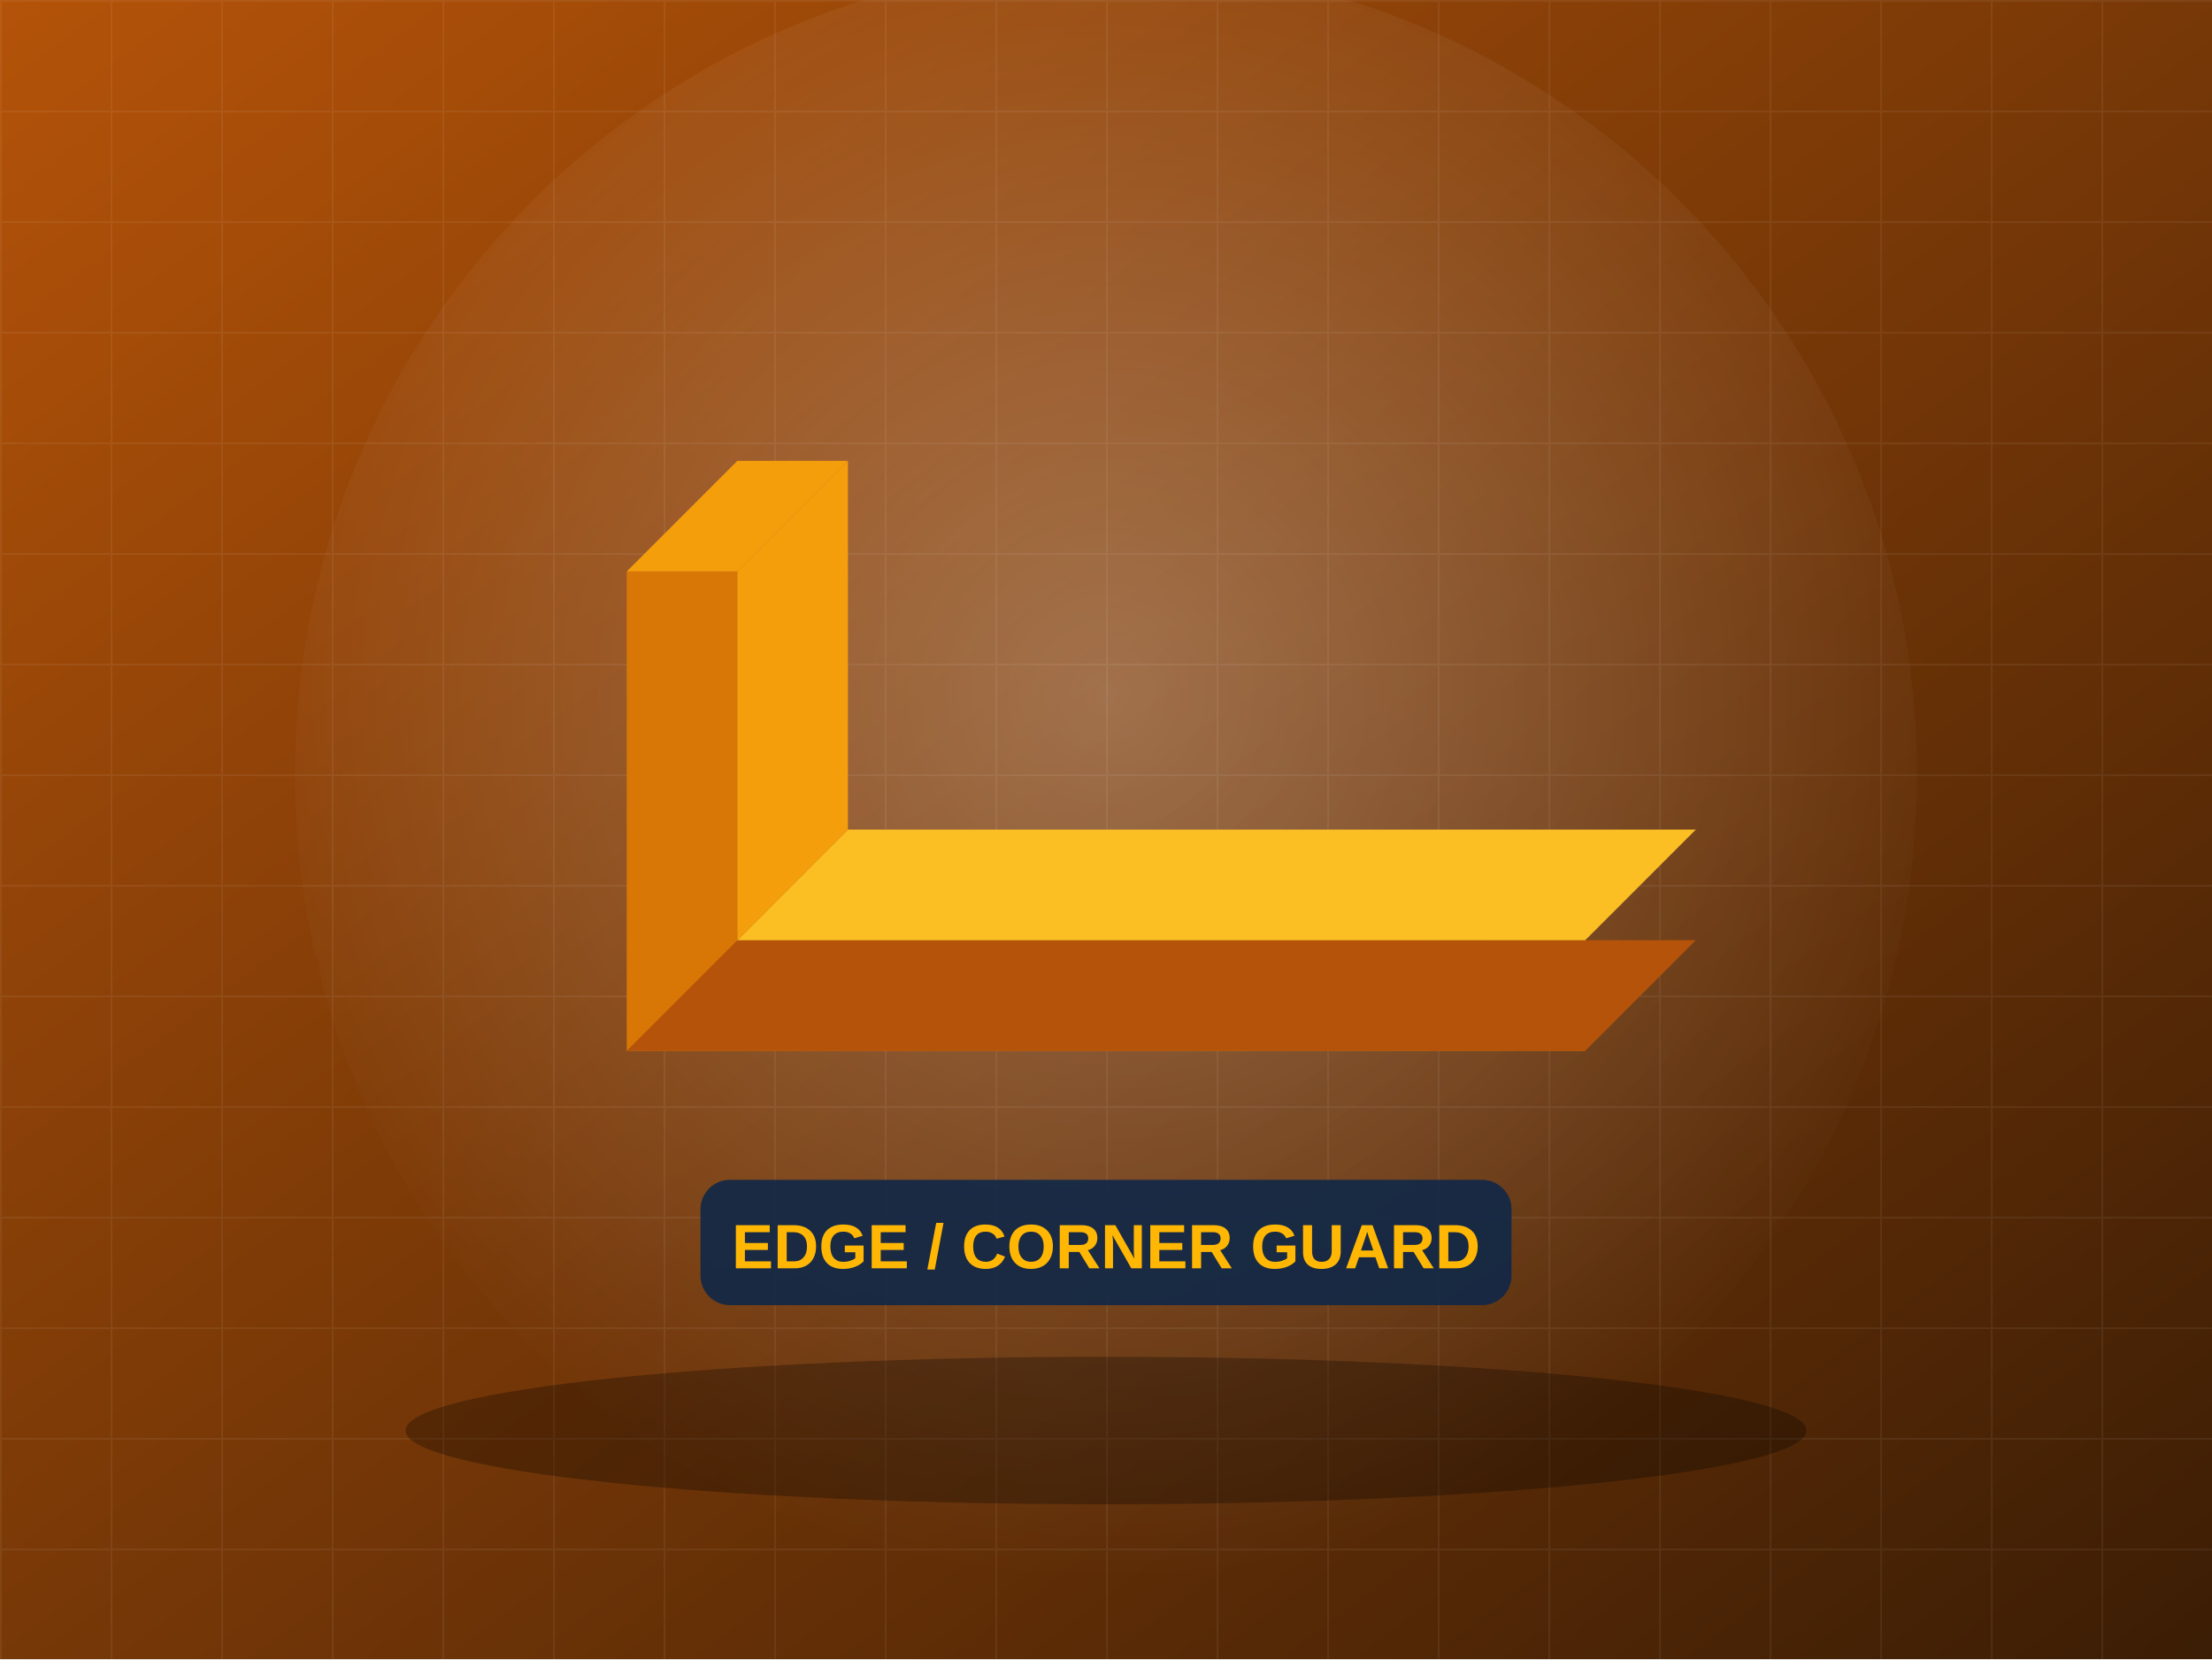
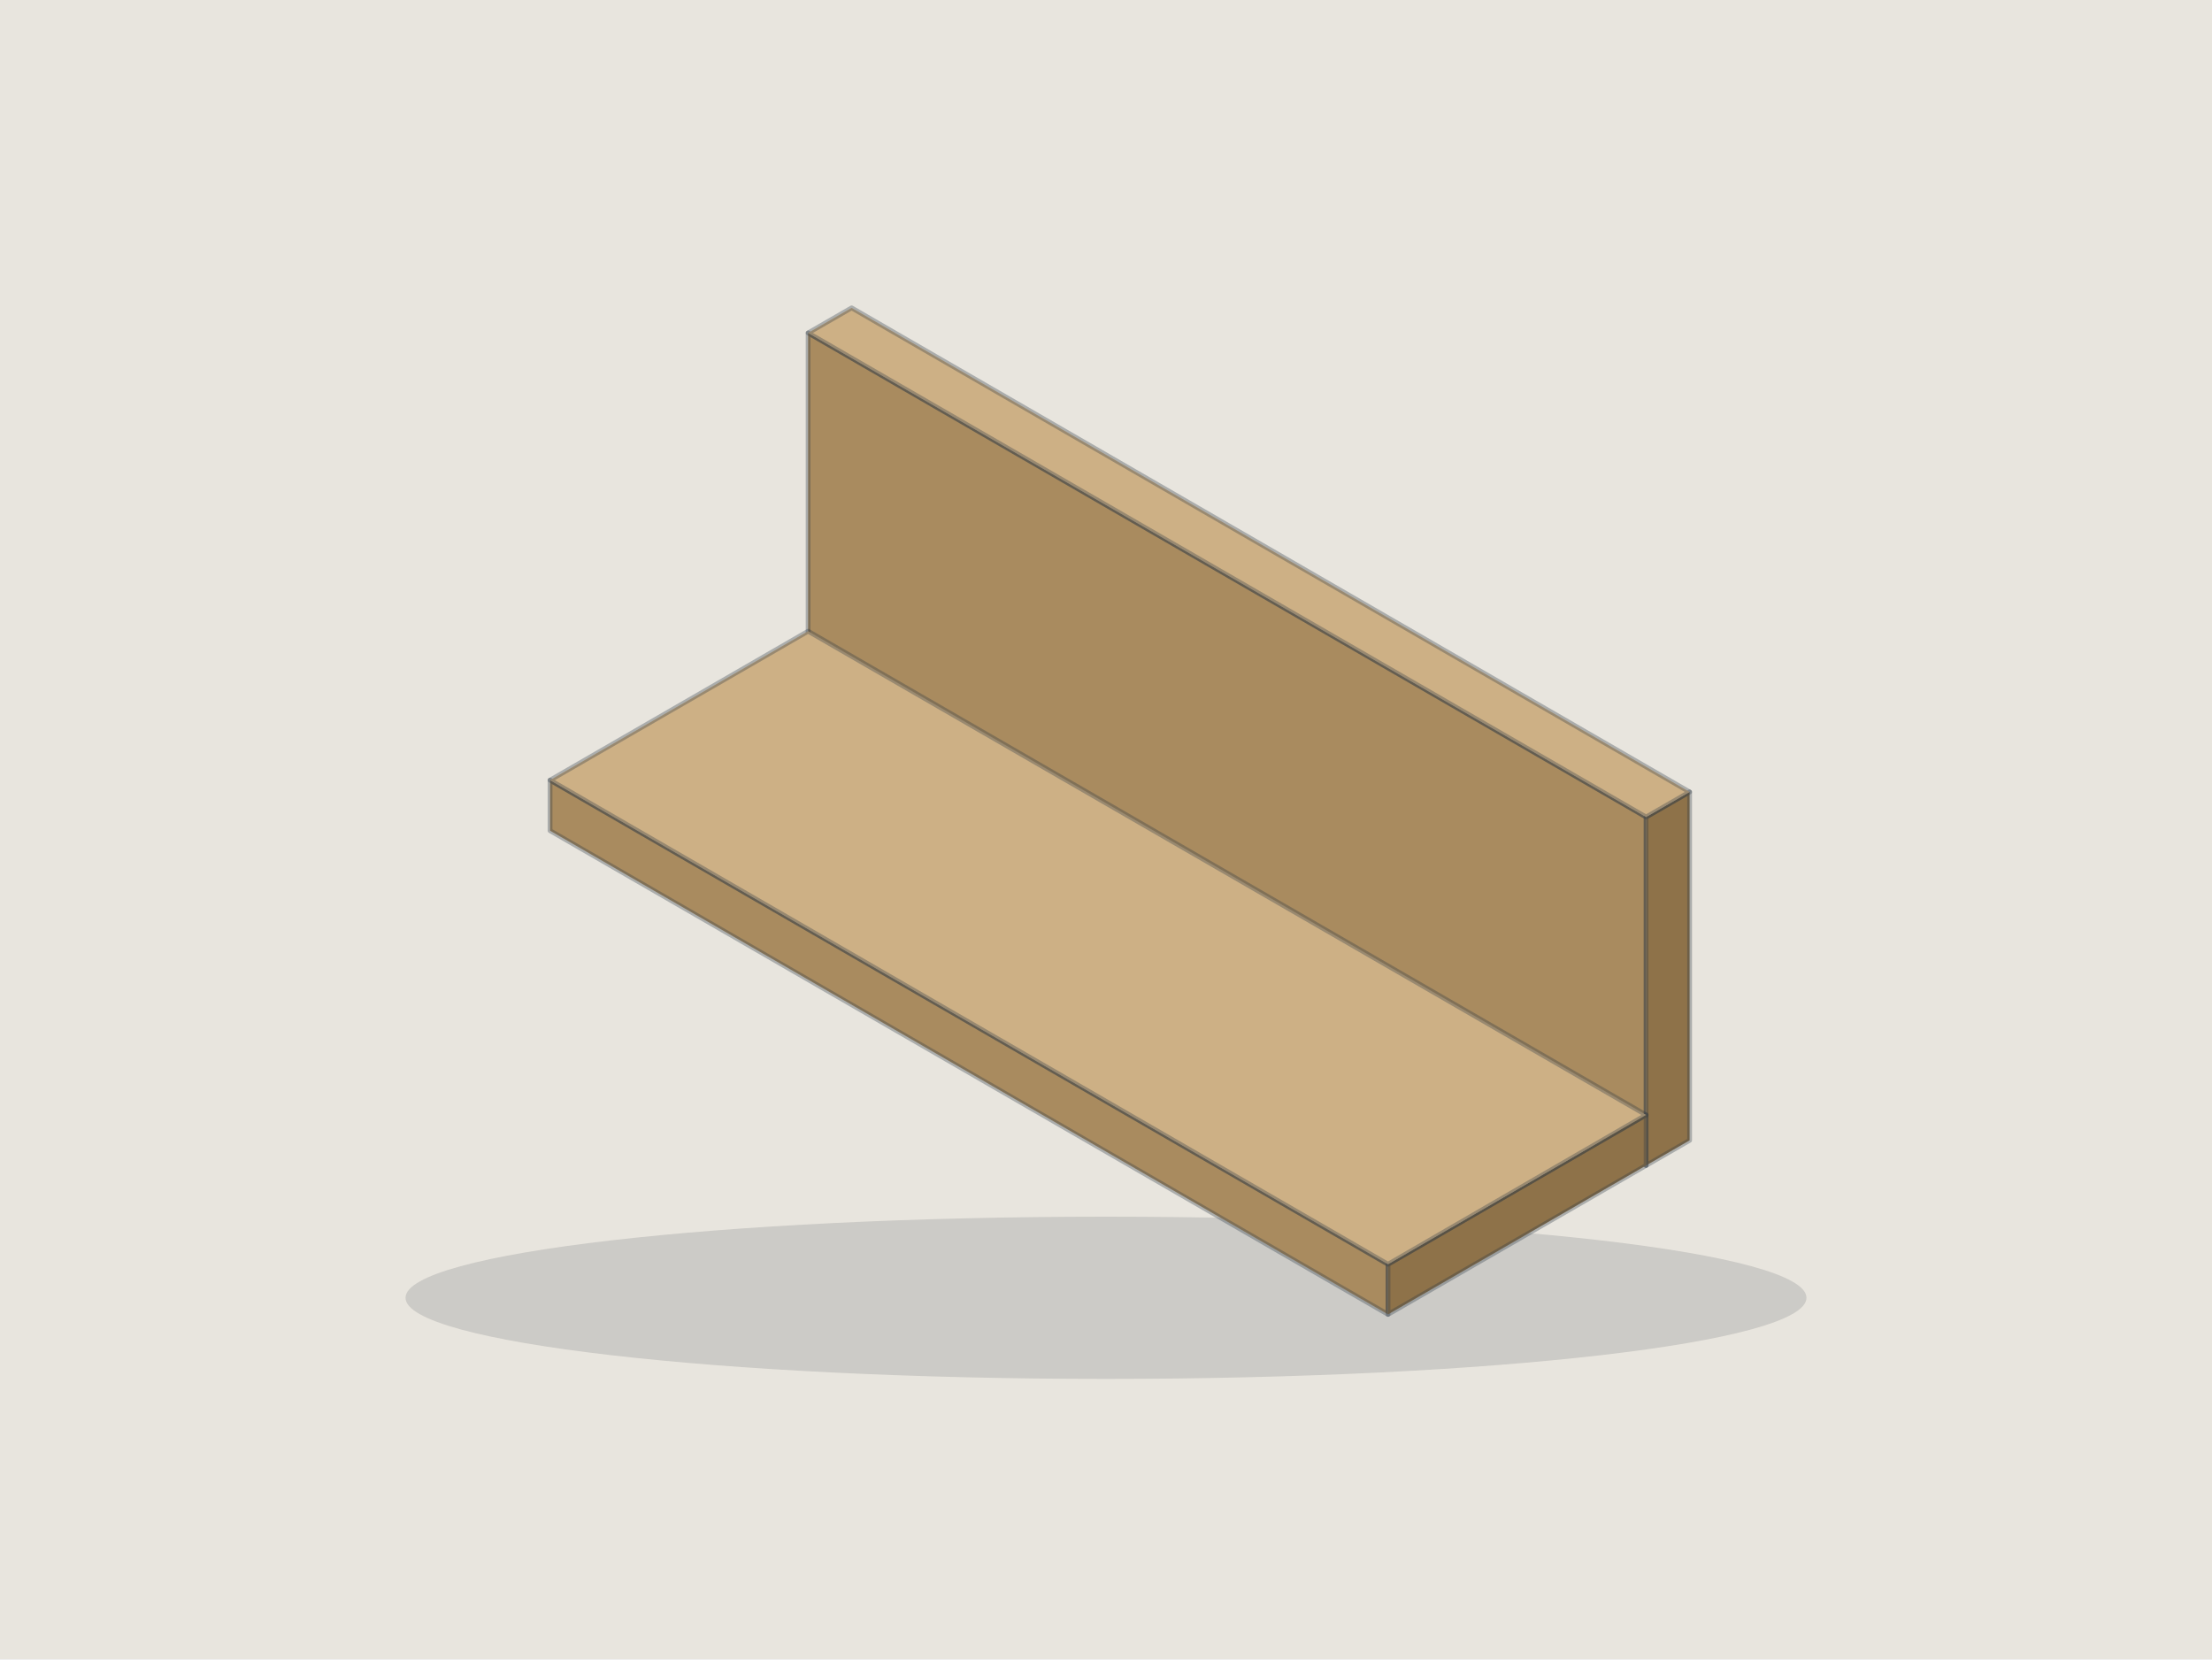
- <svg xmlns="http://www.w3.org/2000/svg" viewBox="0 0 600 450" role="img" aria-label="Corner and edge protector">
-   <defs>
-     <linearGradient id="bg" x1="0" y1="0" x2="1" y2="1">
-       <stop offset="0" stop-color="#b45309" />
-       <stop offset="1" stop-color="#3b1d05" />
-     </linearGradient>
-     <radialGradient id="gl" cx=".5" cy=".45" r=".55">
-       <stop offset="0" stop-color="#fff" stop-opacity=".28" />
-       <stop offset="1" stop-color="#fff" stop-opacity="0" />
-     </radialGradient>
-     <pattern id="grid" width="30" height="30" patternUnits="userSpaceOnUse">
-       <path d="M30 0H0V30" fill="none" stroke="#fff" stroke-opacity=".06" />
-     </pattern>
-   </defs>
-   <rect width="600" height="450" fill="url(#bg)" />
-   <rect width="600" height="450" fill="url(#grid)" />
-   <circle cx="300" cy="210" r="220" fill="url(#gl)" />
-   <ellipse cx="300" cy="388" rx="190" ry="20" fill="#000" opacity=".28" />
-   <g transform="translate(300 215)">
-     <polygon points="-130,70 -130,-60 -100,-60 -100,40 130,40 130,70" fill="#d97706" />
-     <polygon points="-130,-60 -100,-60 -70,-90 -100,-90" fill="#f59e0b" />
-     <polygon points="-130,70 130,70 160,40 -100,40" fill="#b45309" />
-     <polygon points="-100,40 130,40 160,10 -70,10" fill="#fbbf24" />
-     <polygon points="-100,-60 -70,-90 -70,10 -100,40" fill="#f59e0b" />
-   </g>
-   <rect x="190" y="320" width="220" height="34" rx="8" fill="#0f2747" opacity=".9" />
-   <text x="300" y="344" font-family="Arial" font-weight="700" font-size="17" fill="#ffb703" text-anchor="middle">EDGE / CORNER GUARD</text>
+ <svg xmlns="http://www.w3.org/2000/svg" viewBox="0 0 600 450" role="img" aria-label="L-shaped edge and corner guard">
+   <rect width="600" height="450" fill="#e8e5de" />
+   <ellipse cx="300" cy="352" rx="190" ry="22" fill="#1c2430" opacity=".14" />
+   <polygon points="219.2,90.3 446.5,221.6 446.5,316.1 219.2,184.8" fill="#a98b5f" stroke="#2b3542" stroke-opacity=".32" stroke-width="1.3" stroke-linejoin="round" />
+   <polygon points="458.3,214.8 446.5,221.6 446.5,316.1 458.3,309.3" fill="#8e7249" stroke="#2b3542" stroke-opacity=".32" stroke-width="1.3" stroke-linejoin="round" />
+   <polygon points="231,83.5 458.3,214.8 446.5,221.6 219.2,90.3" fill="#cdb085" stroke="#2b3542" stroke-opacity=".32" stroke-width="1.3" stroke-linejoin="round" />
+   <polygon points="149.2,211.6 376.5,342.9 376.5,356.5 149.2,225.3" fill="#a98b5f" stroke="#2b3542" stroke-opacity=".32" stroke-width="1.3" stroke-linejoin="round" />
+   <polygon points="446.5,302.4 376.5,342.9 376.5,356.5 446.5,316.1" fill="#8e7249" stroke="#2b3542" stroke-opacity=".32" stroke-width="1.3" stroke-linejoin="round" />
+   <polygon points="219.2,171.2 446.5,302.4 376.5,342.9 149.2,211.6" fill="#cdb085" stroke="#2b3542" stroke-opacity=".32" stroke-width="1.3" stroke-linejoin="round" />
</svg>
